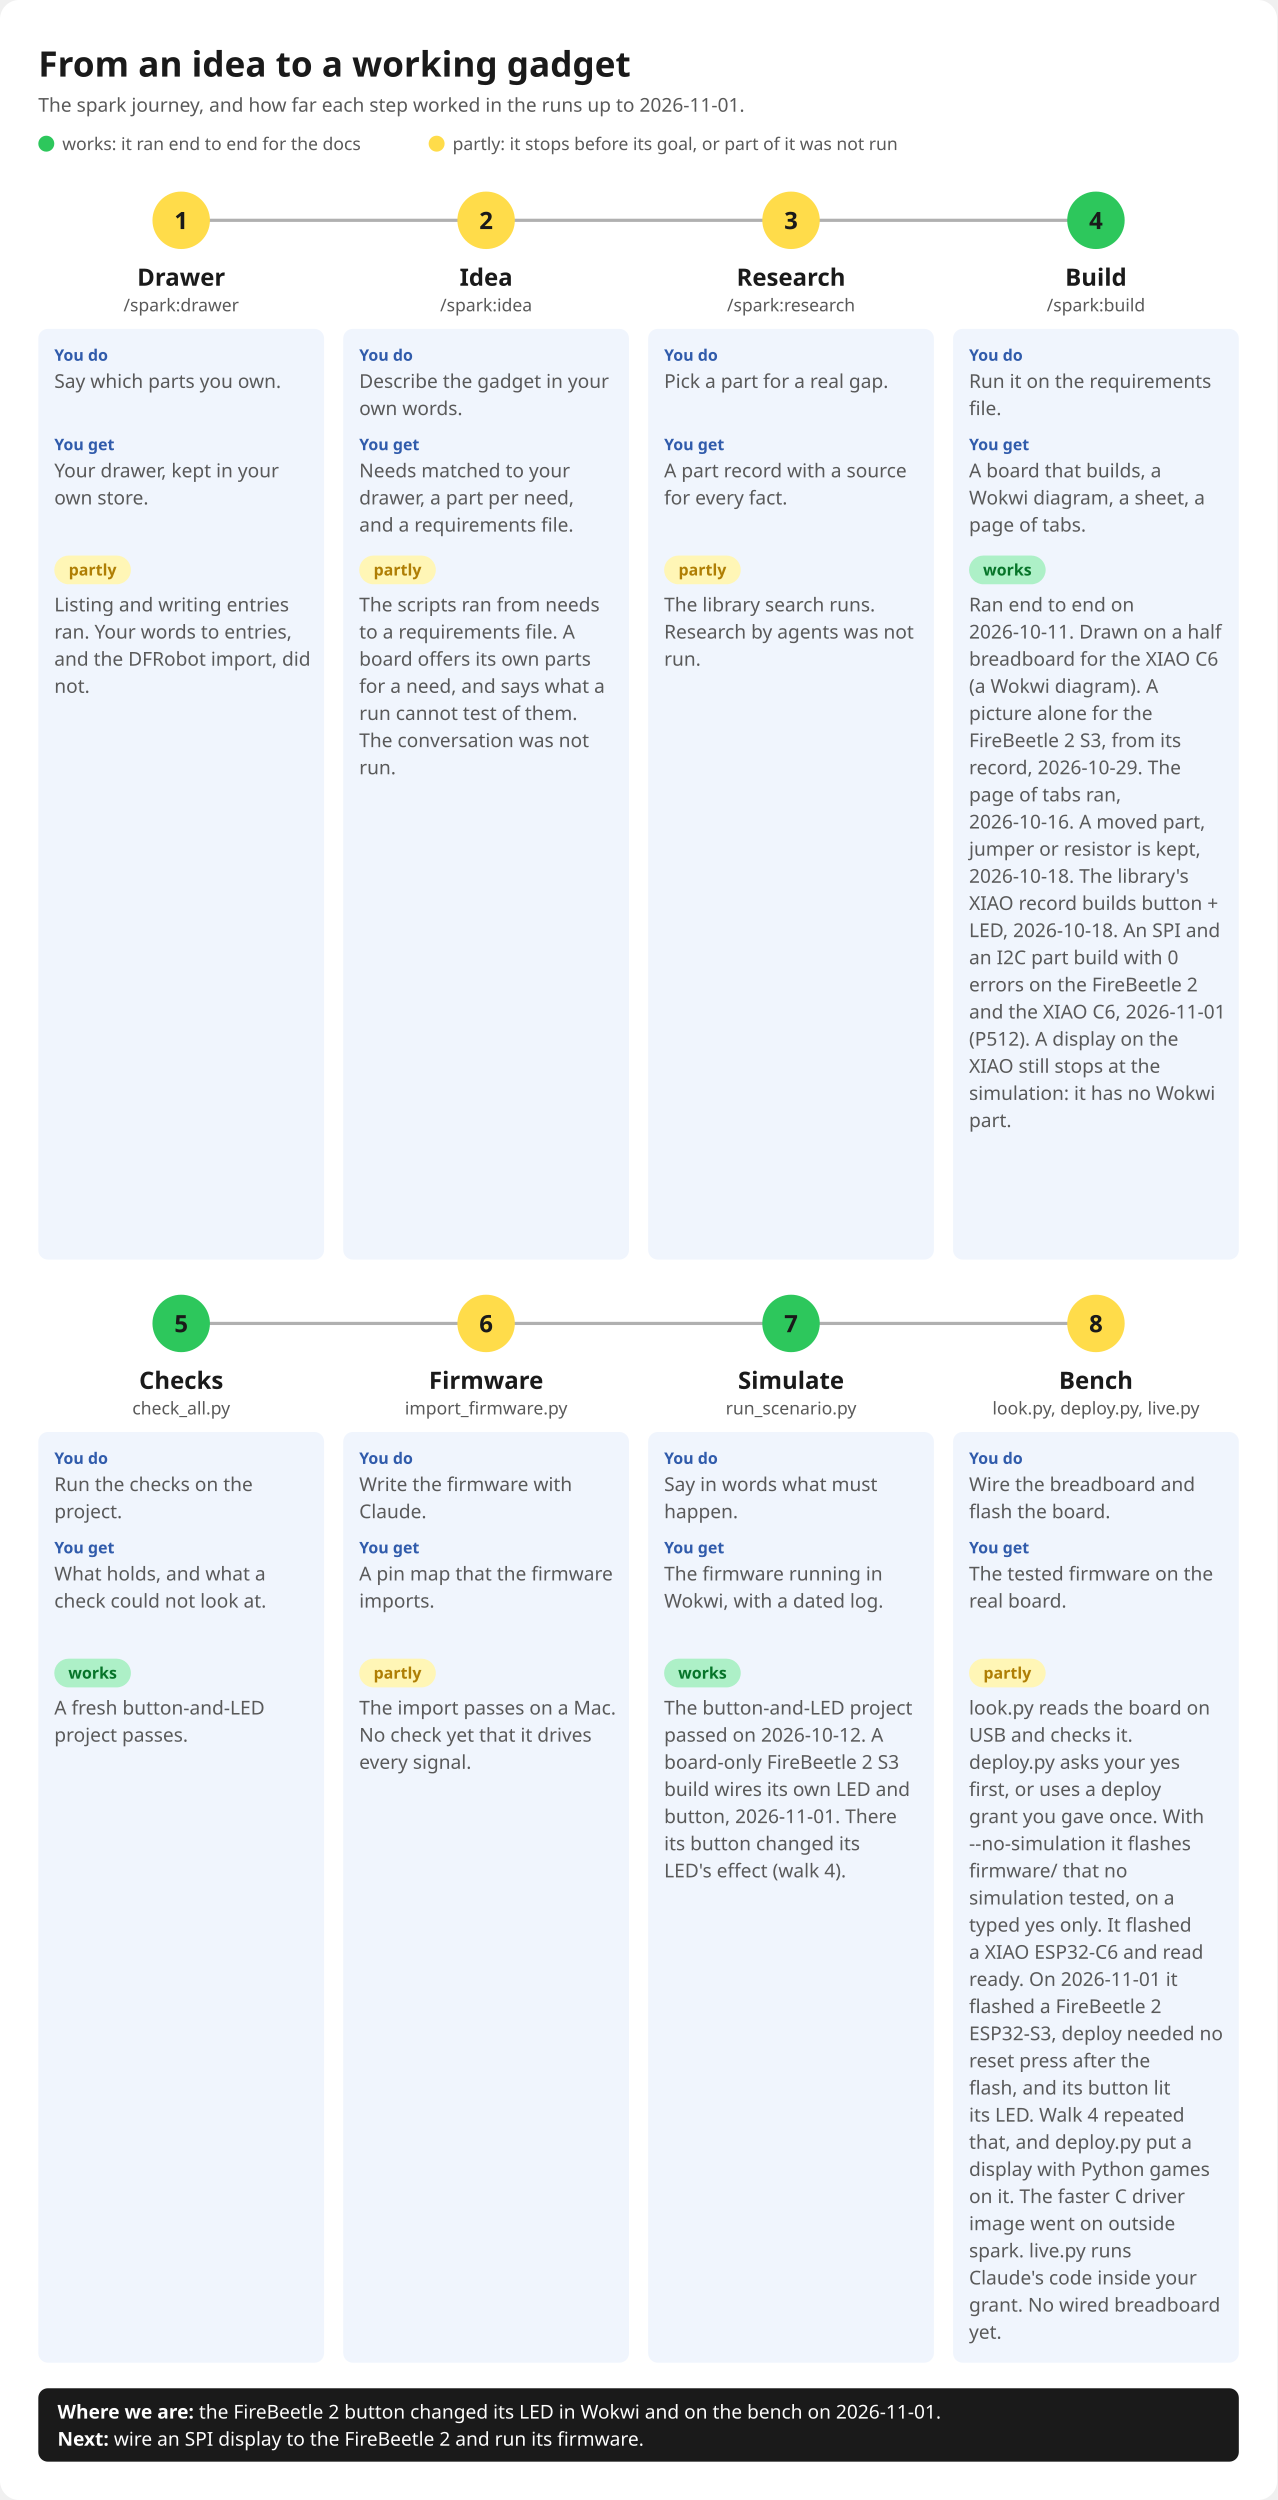
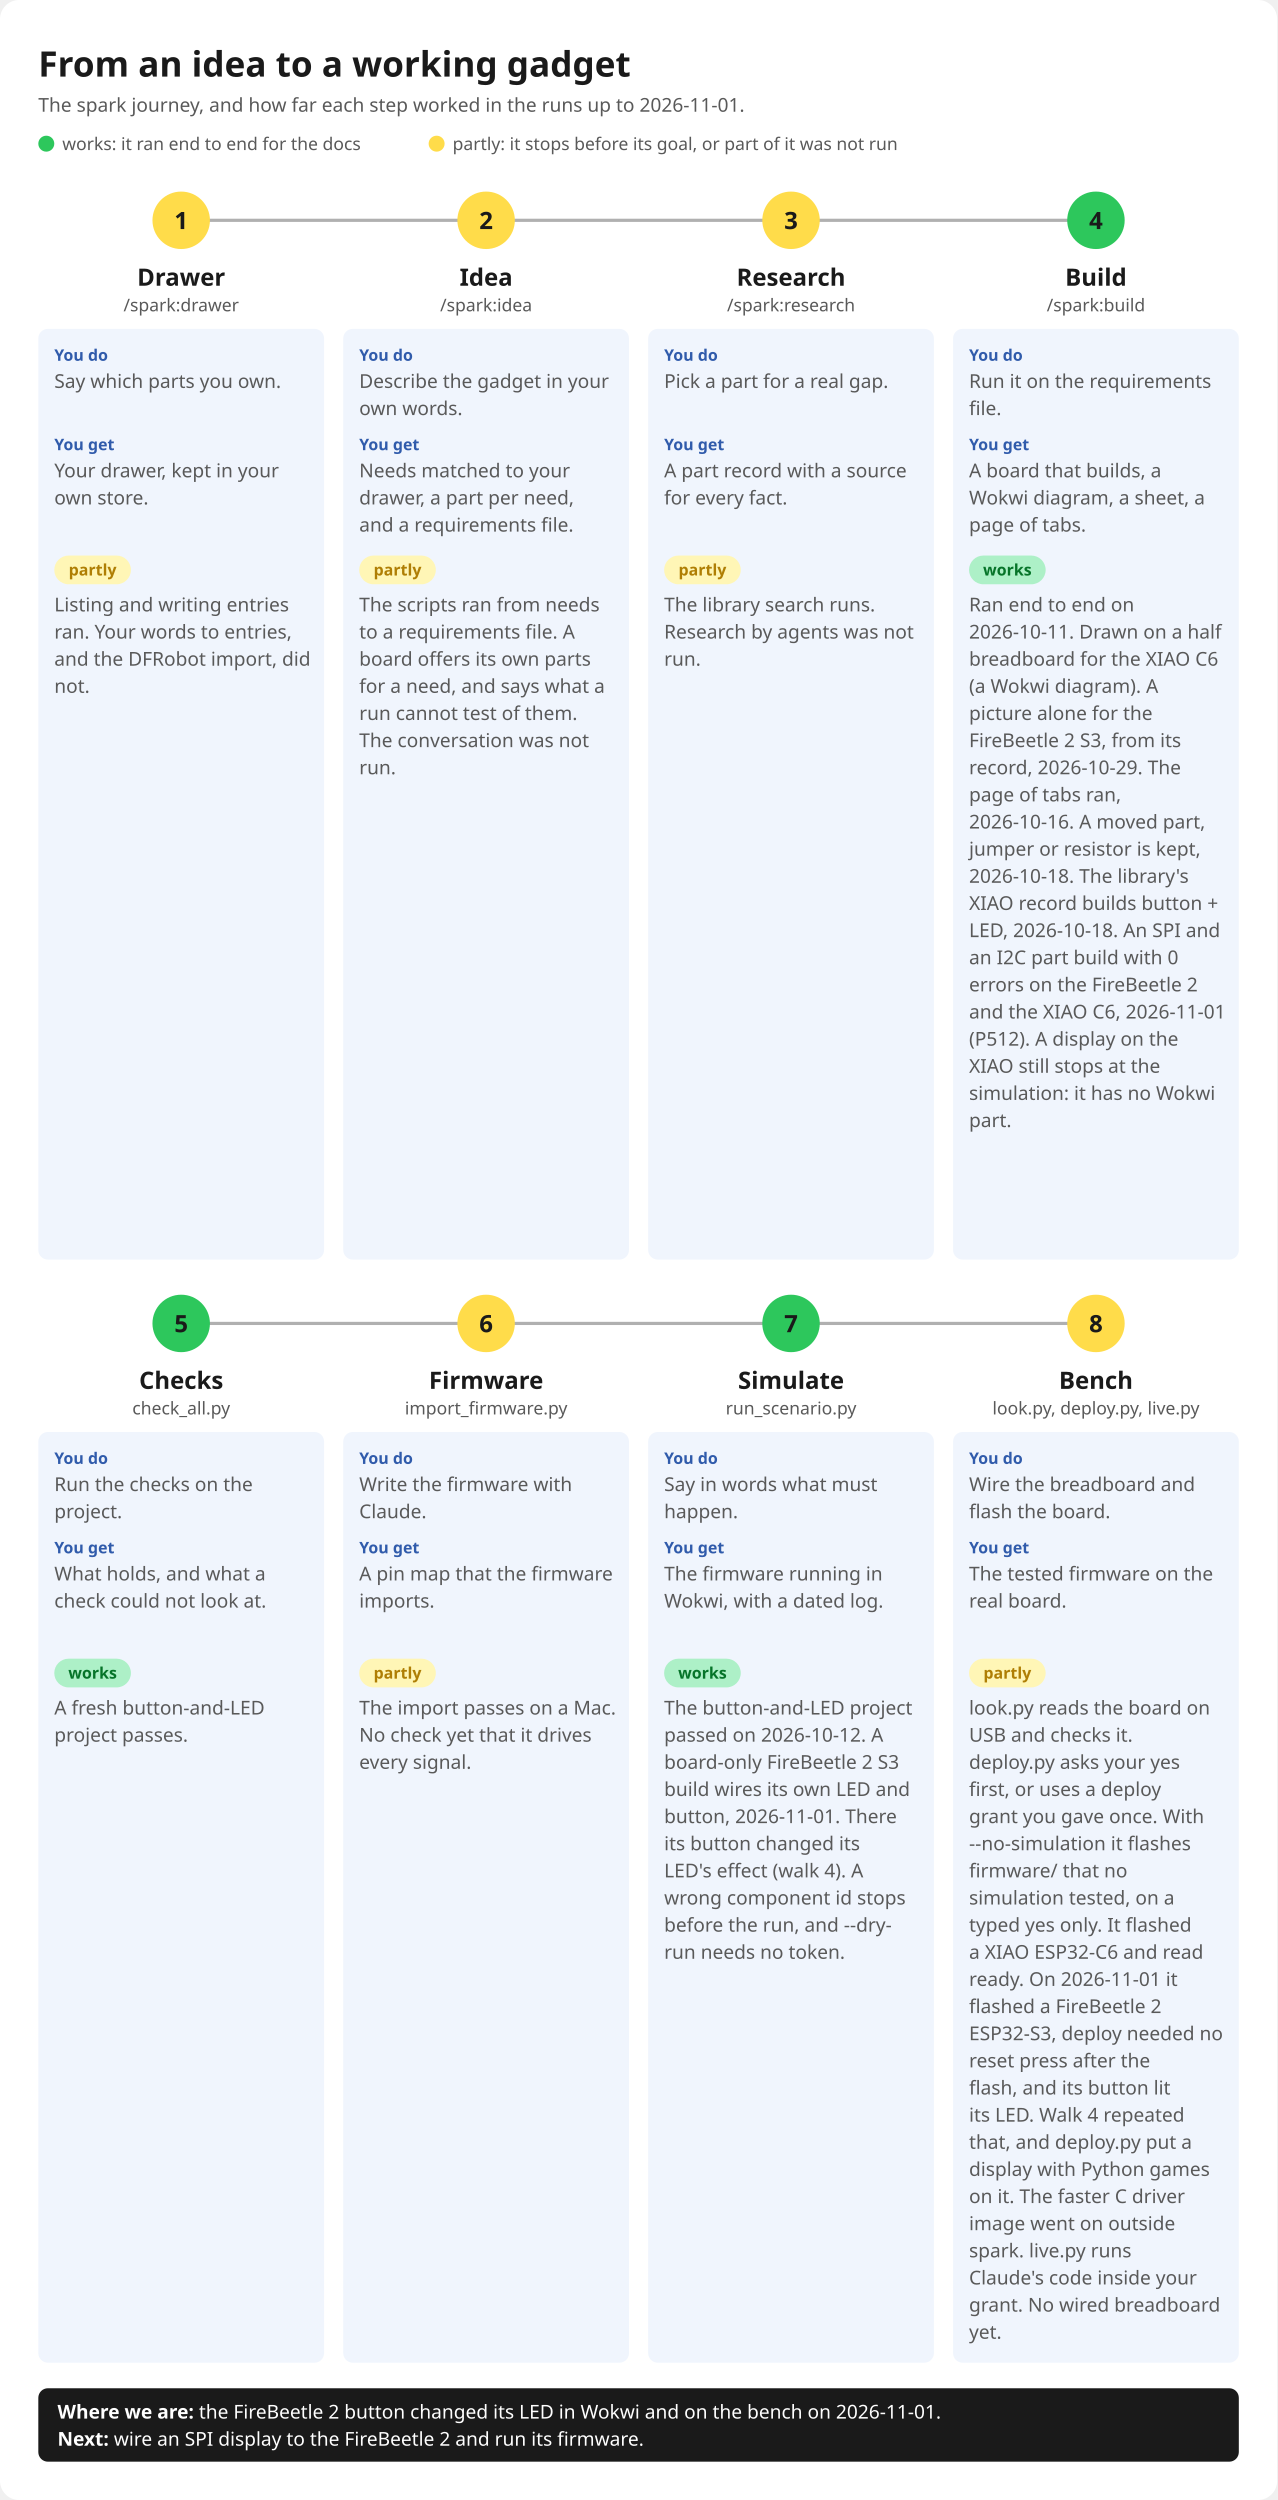
<svg xmlns="http://www.w3.org/2000/svg" viewBox="0 0 1600 3132" width="1600" height="3132" font-family="'Noto Sans', 'Helvetica Neue', Helvetica, Arial, sans-serif">
  <rect width="1600" height="3132" rx="24" fill="#ffffff" />
  <text x="48" y="96" font-size="44" font-weight="bold" fill="#1a1a1a" text-anchor="start">From an idea to a working gadget</text>
  <text x="48" y="140" font-size="24" font-weight="normal" fill="#595959" text-anchor="start">The spark journey, and how far each step worked in the runs up to 2026-11-01.</text>
  <circle cx="58" cy="180" r="10" fill="#2dc75c" />
  <text x="78" y="188" font-size="22" font-weight="normal" fill="#595959" text-anchor="start">works: it ran end to end for the docs</text>
  <circle cx="547" cy="180" r="10" fill="#ffdc4a" />
  <text x="567" y="188" font-size="22" font-weight="normal" fill="#595959" text-anchor="start">partly: it stops before its goal, or part of it was not run</text>
  <line x1="227" y1="276" x2="1373" y2="276" stroke="#b0b0b0" stroke-width="4" />
  <circle cx="227" cy="276" r="36" fill="#ffdc4a" />
  <text x="227" y="287" font-size="30" font-weight="bold" fill="#1a1a1a" text-anchor="middle">1</text>
  <text x="227" y="358" font-size="30" font-weight="bold" fill="#1a1a1a" text-anchor="middle">Drawer</text>
  <text x="227" y="390" font-size="22" font-weight="normal" fill="#595959" text-anchor="middle">/spark:drawer</text>
  <rect x="48" y="412" width="358" height="1166" rx="12" fill="#f0f5fd" />
  <text x="68" y="452" font-size="20" font-weight="bold" fill="#305bab" text-anchor="start">You do</text>
  <text x="68" y="486" font-size="24" font-weight="normal" fill="#595959" text-anchor="start">Say which parts you own.</text>
  <text x="68" y="564" font-size="20" font-weight="bold" fill="#305bab" text-anchor="start">You get</text>
  <text x="68" y="598" font-size="24" font-weight="normal" fill="#595959" text-anchor="start">Your drawer, kept in your</text>
  <text x="68" y="632" font-size="24" font-weight="normal" fill="#595959" text-anchor="start">own store.</text>
  <rect x="68" y="696" width="96" height="36" rx="18" fill="#fff6b6" />
  <text x="116" y="721" font-size="20" font-weight="bold" fill="#af7e04" text-anchor="middle">partly</text>
  <text x="68" y="766" font-size="24" font-weight="normal" fill="#595959" text-anchor="start">Listing and writing entries</text>
  <text x="68" y="800" font-size="24" font-weight="normal" fill="#595959" text-anchor="start">ran. Your words to entries,</text>
  <text x="68" y="834" font-size="24" font-weight="normal" fill="#595959" text-anchor="start">and the DFRobot import, did</text>
  <text x="68" y="868" font-size="24" font-weight="normal" fill="#595959" text-anchor="start">not.</text>
  <circle cx="609" cy="276" r="36" fill="#ffdc4a" />
  <text x="609" y="287" font-size="30" font-weight="bold" fill="#1a1a1a" text-anchor="middle">2</text>
  <text x="609" y="358" font-size="30" font-weight="bold" fill="#1a1a1a" text-anchor="middle">Idea</text>
  <text x="609" y="390" font-size="22" font-weight="normal" fill="#595959" text-anchor="middle">/spark:idea</text>
  <rect x="430" y="412" width="358" height="1166" rx="12" fill="#f0f5fd" />
  <text x="450" y="452" font-size="20" font-weight="bold" fill="#305bab" text-anchor="start">You do</text>
  <text x="450" y="486" font-size="24" font-weight="normal" fill="#595959" text-anchor="start">Describe the gadget in your</text>
  <text x="450" y="520" font-size="24" font-weight="normal" fill="#595959" text-anchor="start">own words.</text>
  <text x="450" y="564" font-size="20" font-weight="bold" fill="#305bab" text-anchor="start">You get</text>
  <text x="450" y="598" font-size="24" font-weight="normal" fill="#595959" text-anchor="start">Needs matched to your</text>
  <text x="450" y="632" font-size="24" font-weight="normal" fill="#595959" text-anchor="start">drawer, a part per need,</text>
  <text x="450" y="666" font-size="24" font-weight="normal" fill="#595959" text-anchor="start">and a requirements file.</text>
  <rect x="450" y="696" width="96" height="36" rx="18" fill="#fff6b6" />
  <text x="498" y="721" font-size="20" font-weight="bold" fill="#af7e04" text-anchor="middle">partly</text>
  <text x="450" y="766" font-size="24" font-weight="normal" fill="#595959" text-anchor="start">The scripts ran from needs</text>
  <text x="450" y="800" font-size="24" font-weight="normal" fill="#595959" text-anchor="start">to a requirements file. A</text>
  <text x="450" y="834" font-size="24" font-weight="normal" fill="#595959" text-anchor="start">board offers its own parts</text>
  <text x="450" y="868" font-size="24" font-weight="normal" fill="#595959" text-anchor="start">for a need, and says what a</text>
  <text x="450" y="902" font-size="24" font-weight="normal" fill="#595959" text-anchor="start">run cannot test of them.</text>
  <text x="450" y="936" font-size="24" font-weight="normal" fill="#595959" text-anchor="start">The conversation was not</text>
  <text x="450" y="970" font-size="24" font-weight="normal" fill="#595959" text-anchor="start">run.</text>
  <circle cx="991" cy="276" r="36" fill="#ffdc4a" />
  <text x="991" y="287" font-size="30" font-weight="bold" fill="#1a1a1a" text-anchor="middle">3</text>
  <text x="991" y="358" font-size="30" font-weight="bold" fill="#1a1a1a" text-anchor="middle">Research</text>
  <text x="991" y="390" font-size="22" font-weight="normal" fill="#595959" text-anchor="middle">/spark:research</text>
  <rect x="812" y="412" width="358" height="1166" rx="12" fill="#f0f5fd" />
  <text x="832" y="452" font-size="20" font-weight="bold" fill="#305bab" text-anchor="start">You do</text>
  <text x="832" y="486" font-size="24" font-weight="normal" fill="#595959" text-anchor="start">Pick a part for a real gap.</text>
  <text x="832" y="564" font-size="20" font-weight="bold" fill="#305bab" text-anchor="start">You get</text>
  <text x="832" y="598" font-size="24" font-weight="normal" fill="#595959" text-anchor="start">A part record with a source</text>
  <text x="832" y="632" font-size="24" font-weight="normal" fill="#595959" text-anchor="start">for every fact.</text>
  <rect x="832" y="696" width="96" height="36" rx="18" fill="#fff6b6" />
  <text x="880" y="721" font-size="20" font-weight="bold" fill="#af7e04" text-anchor="middle">partly</text>
  <text x="832" y="766" font-size="24" font-weight="normal" fill="#595959" text-anchor="start">The library search runs.</text>
  <text x="832" y="800" font-size="24" font-weight="normal" fill="#595959" text-anchor="start">Research by agents was not</text>
  <text x="832" y="834" font-size="24" font-weight="normal" fill="#595959" text-anchor="start">run.</text>
  <circle cx="1373" cy="276" r="36" fill="#2dc75c" />
  <text x="1373" y="287" font-size="30" font-weight="bold" fill="#1a1a1a" text-anchor="middle">4</text>
  <text x="1373" y="358" font-size="30" font-weight="bold" fill="#1a1a1a" text-anchor="middle">Build</text>
  <text x="1373" y="390" font-size="22" font-weight="normal" fill="#595959" text-anchor="middle">/spark:build</text>
  <rect x="1194" y="412" width="358" height="1166" rx="12" fill="#f0f5fd" />
  <text x="1214" y="452" font-size="20" font-weight="bold" fill="#305bab" text-anchor="start">You do</text>
  <text x="1214" y="486" font-size="24" font-weight="normal" fill="#595959" text-anchor="start">Run it on the requirements</text>
  <text x="1214" y="520" font-size="24" font-weight="normal" fill="#595959" text-anchor="start">file.</text>
  <text x="1214" y="564" font-size="20" font-weight="bold" fill="#305bab" text-anchor="start">You get</text>
  <text x="1214" y="598" font-size="24" font-weight="normal" fill="#595959" text-anchor="start">A board that builds, a</text>
  <text x="1214" y="632" font-size="24" font-weight="normal" fill="#595959" text-anchor="start">Wokwi diagram, a sheet, a</text>
  <text x="1214" y="666" font-size="24" font-weight="normal" fill="#595959" text-anchor="start">page of tabs.</text>
  <rect x="1214" y="696" width="96" height="36" rx="18" fill="#adf0c7" />
  <text x="1262" y="721" font-size="20" font-weight="bold" fill="#067429" text-anchor="middle">works</text>
  <text x="1214" y="766" font-size="24" font-weight="normal" fill="#595959" text-anchor="start">Ran end to end on</text>
  <text x="1214" y="800" font-size="24" font-weight="normal" fill="#595959" text-anchor="start">2026-10-11. Drawn on a half</text>
  <text x="1214" y="834" font-size="24" font-weight="normal" fill="#595959" text-anchor="start">breadboard for the XIAO C6</text>
  <text x="1214" y="868" font-size="24" font-weight="normal" fill="#595959" text-anchor="start">(a Wokwi diagram). A</text>
  <text x="1214" y="902" font-size="24" font-weight="normal" fill="#595959" text-anchor="start">picture alone for the</text>
  <text x="1214" y="936" font-size="24" font-weight="normal" fill="#595959" text-anchor="start">FireBeetle 2 S3, from its</text>
  <text x="1214" y="970" font-size="24" font-weight="normal" fill="#595959" text-anchor="start">record, 2026-10-29. The</text>
  <text x="1214" y="1004" font-size="24" font-weight="normal" fill="#595959" text-anchor="start">page of tabs ran,</text>
  <text x="1214" y="1038" font-size="24" font-weight="normal" fill="#595959" text-anchor="start">2026-10-16. A moved part,</text>
  <text x="1214" y="1072" font-size="24" font-weight="normal" fill="#595959" text-anchor="start">jumper or resistor is kept,</text>
  <text x="1214" y="1106" font-size="24" font-weight="normal" fill="#595959" text-anchor="start">2026-10-18. The library's</text>
  <text x="1214" y="1140" font-size="24" font-weight="normal" fill="#595959" text-anchor="start">XIAO record builds button +</text>
  <text x="1214" y="1174" font-size="24" font-weight="normal" fill="#595959" text-anchor="start">LED, 2026-10-18. An SPI and</text>
  <text x="1214" y="1208" font-size="24" font-weight="normal" fill="#595959" text-anchor="start">an I2C part build with 0</text>
  <text x="1214" y="1242" font-size="24" font-weight="normal" fill="#595959" text-anchor="start">errors on the FireBeetle 2</text>
  <text x="1214" y="1276" font-size="24" font-weight="normal" fill="#595959" text-anchor="start">and the XIAO C6, 2026-11-01</text>
  <text x="1214" y="1310" font-size="24" font-weight="normal" fill="#595959" text-anchor="start">(P512). A display on the</text>
  <text x="1214" y="1344" font-size="24" font-weight="normal" fill="#595959" text-anchor="start">XIAO still stops at the</text>
  <text x="1214" y="1378" font-size="24" font-weight="normal" fill="#595959" text-anchor="start">simulation: it has no Wokwi</text>
  <text x="1214" y="1412" font-size="24" font-weight="normal" fill="#595959" text-anchor="start">part.</text>
  <line x1="227" y1="1658" x2="1373" y2="1658" stroke="#b0b0b0" stroke-width="4" />
  <circle cx="227" cy="1658" r="36" fill="#2dc75c" />
  <text x="227" y="1669" font-size="30" font-weight="bold" fill="#1a1a1a" text-anchor="middle">5</text>
  <text x="227" y="1740" font-size="30" font-weight="bold" fill="#1a1a1a" text-anchor="middle">Checks</text>
  <text x="227" y="1772" font-size="22" font-weight="normal" fill="#595959" text-anchor="middle">check_all.py</text>
  <rect x="48" y="1794" width="358" height="1166" rx="12" fill="#f0f5fd" />
  <text x="68" y="1834" font-size="20" font-weight="bold" fill="#305bab" text-anchor="start">You do</text>
  <text x="68" y="1868" font-size="24" font-weight="normal" fill="#595959" text-anchor="start">Run the checks on the</text>
  <text x="68" y="1902" font-size="24" font-weight="normal" fill="#595959" text-anchor="start">project.</text>
  <text x="68" y="1946" font-size="20" font-weight="bold" fill="#305bab" text-anchor="start">You get</text>
  <text x="68" y="1980" font-size="24" font-weight="normal" fill="#595959" text-anchor="start">What holds, and what a</text>
  <text x="68" y="2014" font-size="24" font-weight="normal" fill="#595959" text-anchor="start">check could not look at.</text>
  <rect x="68" y="2078" width="96" height="36" rx="18" fill="#adf0c7" />
  <text x="116" y="2103" font-size="20" font-weight="bold" fill="#067429" text-anchor="middle">works</text>
  <text x="68" y="2148" font-size="24" font-weight="normal" fill="#595959" text-anchor="start">A fresh button-and-LED</text>
  <text x="68" y="2182" font-size="24" font-weight="normal" fill="#595959" text-anchor="start">project passes.</text>
  <circle cx="609" cy="1658" r="36" fill="#ffdc4a" />
  <text x="609" y="1669" font-size="30" font-weight="bold" fill="#1a1a1a" text-anchor="middle">6</text>
  <text x="609" y="1740" font-size="30" font-weight="bold" fill="#1a1a1a" text-anchor="middle">Firmware</text>
  <text x="609" y="1772" font-size="22" font-weight="normal" fill="#595959" text-anchor="middle">import_firmware.py</text>
  <rect x="430" y="1794" width="358" height="1166" rx="12" fill="#f0f5fd" />
  <text x="450" y="1834" font-size="20" font-weight="bold" fill="#305bab" text-anchor="start">You do</text>
  <text x="450" y="1868" font-size="24" font-weight="normal" fill="#595959" text-anchor="start">Write the firmware with</text>
  <text x="450" y="1902" font-size="24" font-weight="normal" fill="#595959" text-anchor="start">Claude.</text>
  <text x="450" y="1946" font-size="20" font-weight="bold" fill="#305bab" text-anchor="start">You get</text>
  <text x="450" y="1980" font-size="24" font-weight="normal" fill="#595959" text-anchor="start">A pin map that the firmware</text>
  <text x="450" y="2014" font-size="24" font-weight="normal" fill="#595959" text-anchor="start">imports.</text>
  <rect x="450" y="2078" width="96" height="36" rx="18" fill="#fff6b6" />
  <text x="498" y="2103" font-size="20" font-weight="bold" fill="#af7e04" text-anchor="middle">partly</text>
  <text x="450" y="2148" font-size="24" font-weight="normal" fill="#595959" text-anchor="start">The import passes on a Mac.</text>
  <text x="450" y="2182" font-size="24" font-weight="normal" fill="#595959" text-anchor="start">No check yet that it drives</text>
  <text x="450" y="2216" font-size="24" font-weight="normal" fill="#595959" text-anchor="start">every signal.</text>
  <circle cx="991" cy="1658" r="36" fill="#2dc75c" />
  <text x="991" y="1669" font-size="30" font-weight="bold" fill="#1a1a1a" text-anchor="middle">7</text>
  <text x="991" y="1740" font-size="30" font-weight="bold" fill="#1a1a1a" text-anchor="middle">Simulate</text>
  <text x="991" y="1772" font-size="22" font-weight="normal" fill="#595959" text-anchor="middle">run_scenario.py</text>
  <rect x="812" y="1794" width="358" height="1166" rx="12" fill="#f0f5fd" />
  <text x="832" y="1834" font-size="20" font-weight="bold" fill="#305bab" text-anchor="start">You do</text>
  <text x="832" y="1868" font-size="24" font-weight="normal" fill="#595959" text-anchor="start">Say in words what must</text>
  <text x="832" y="1902" font-size="24" font-weight="normal" fill="#595959" text-anchor="start">happen.</text>
  <text x="832" y="1946" font-size="20" font-weight="bold" fill="#305bab" text-anchor="start">You get</text>
  <text x="832" y="1980" font-size="24" font-weight="normal" fill="#595959" text-anchor="start">The firmware running in</text>
  <text x="832" y="2014" font-size="24" font-weight="normal" fill="#595959" text-anchor="start">Wokwi, with a dated log.</text>
  <rect x="832" y="2078" width="96" height="36" rx="18" fill="#adf0c7" />
  <text x="880" y="2103" font-size="20" font-weight="bold" fill="#067429" text-anchor="middle">works</text>
  <text x="832" y="2148" font-size="24" font-weight="normal" fill="#595959" text-anchor="start">The button-and-LED project</text>
  <text x="832" y="2182" font-size="24" font-weight="normal" fill="#595959" text-anchor="start">passed on 2026-10-12. A</text>
  <text x="832" y="2216" font-size="24" font-weight="normal" fill="#595959" text-anchor="start">board-only FireBeetle 2 S3</text>
  <text x="832" y="2250" font-size="24" font-weight="normal" fill="#595959" text-anchor="start">build wires its own LED and</text>
  <text x="832" y="2284" font-size="24" font-weight="normal" fill="#595959" text-anchor="start">button, 2026-11-01. There</text>
  <text x="832" y="2318" font-size="24" font-weight="normal" fill="#595959" text-anchor="start">its button changed its</text>
-   <text x="832" y="2352" font-size="24" font-weight="normal" fill="#595959" text-anchor="start">LED's effect (walk 4).</text>
+   <text x="832" y="2352" font-size="24" font-weight="normal" fill="#595959" text-anchor="start">LED's effect (walk 4). A</text>
+   <text x="832" y="2386" font-size="24" font-weight="normal" fill="#595959" text-anchor="start">wrong component id stops</text>
+   <text x="832" y="2420" font-size="24" font-weight="normal" fill="#595959" text-anchor="start">before the run, and --dry-</text>
+   <text x="832" y="2454" font-size="24" font-weight="normal" fill="#595959" text-anchor="start">run needs no token.</text>
  <circle cx="1373" cy="1658" r="36" fill="#ffdc4a" />
  <text x="1373" y="1669" font-size="30" font-weight="bold" fill="#1a1a1a" text-anchor="middle">8</text>
  <text x="1373" y="1740" font-size="30" font-weight="bold" fill="#1a1a1a" text-anchor="middle">Bench</text>
  <text x="1373" y="1772" font-size="22" font-weight="normal" fill="#595959" text-anchor="middle">look.py, deploy.py, live.py</text>
  <rect x="1194" y="1794" width="358" height="1166" rx="12" fill="#f0f5fd" />
  <text x="1214" y="1834" font-size="20" font-weight="bold" fill="#305bab" text-anchor="start">You do</text>
  <text x="1214" y="1868" font-size="24" font-weight="normal" fill="#595959" text-anchor="start">Wire the breadboard and</text>
  <text x="1214" y="1902" font-size="24" font-weight="normal" fill="#595959" text-anchor="start">flash the board.</text>
  <text x="1214" y="1946" font-size="20" font-weight="bold" fill="#305bab" text-anchor="start">You get</text>
  <text x="1214" y="1980" font-size="24" font-weight="normal" fill="#595959" text-anchor="start">The tested firmware on the</text>
  <text x="1214" y="2014" font-size="24" font-weight="normal" fill="#595959" text-anchor="start">real board.</text>
  <rect x="1214" y="2078" width="96" height="36" rx="18" fill="#fff6b6" />
  <text x="1262" y="2103" font-size="20" font-weight="bold" fill="#af7e04" text-anchor="middle">partly</text>
  <text x="1214" y="2148" font-size="24" font-weight="normal" fill="#595959" text-anchor="start">look.py reads the board on</text>
  <text x="1214" y="2182" font-size="24" font-weight="normal" fill="#595959" text-anchor="start">USB and checks it.</text>
  <text x="1214" y="2216" font-size="24" font-weight="normal" fill="#595959" text-anchor="start">deploy.py asks your yes</text>
  <text x="1214" y="2250" font-size="24" font-weight="normal" fill="#595959" text-anchor="start">first, or uses a deploy</text>
  <text x="1214" y="2284" font-size="24" font-weight="normal" fill="#595959" text-anchor="start">grant you gave once. With</text>
  <text x="1214" y="2318" font-size="24" font-weight="normal" fill="#595959" text-anchor="start">--no-simulation it flashes</text>
  <text x="1214" y="2352" font-size="24" font-weight="normal" fill="#595959" text-anchor="start">firmware/ that no</text>
  <text x="1214" y="2386" font-size="24" font-weight="normal" fill="#595959" text-anchor="start">simulation tested, on a</text>
  <text x="1214" y="2420" font-size="24" font-weight="normal" fill="#595959" text-anchor="start">typed yes only. It flashed</text>
  <text x="1214" y="2454" font-size="24" font-weight="normal" fill="#595959" text-anchor="start">a XIAO ESP32-C6 and read</text>
  <text x="1214" y="2488" font-size="24" font-weight="normal" fill="#595959" text-anchor="start">ready. On 2026-11-01 it</text>
  <text x="1214" y="2522" font-size="24" font-weight="normal" fill="#595959" text-anchor="start">flashed a FireBeetle 2</text>
  <text x="1214" y="2556" font-size="24" font-weight="normal" fill="#595959" text-anchor="start">ESP32-S3, deploy needed no</text>
  <text x="1214" y="2590" font-size="24" font-weight="normal" fill="#595959" text-anchor="start">reset press after the</text>
  <text x="1214" y="2624" font-size="24" font-weight="normal" fill="#595959" text-anchor="start">flash, and its button lit</text>
  <text x="1214" y="2658" font-size="24" font-weight="normal" fill="#595959" text-anchor="start">its LED. Walk 4 repeated</text>
  <text x="1214" y="2692" font-size="24" font-weight="normal" fill="#595959" text-anchor="start">that, and deploy.py put a</text>
  <text x="1214" y="2726" font-size="24" font-weight="normal" fill="#595959" text-anchor="start">display with Python games</text>
  <text x="1214" y="2760" font-size="24" font-weight="normal" fill="#595959" text-anchor="start">on it. The faster C driver</text>
  <text x="1214" y="2794" font-size="24" font-weight="normal" fill="#595959" text-anchor="start">image went on outside</text>
  <text x="1214" y="2828" font-size="24" font-weight="normal" fill="#595959" text-anchor="start">spark. live.py runs</text>
  <text x="1214" y="2862" font-size="24" font-weight="normal" fill="#595959" text-anchor="start">Claude's code inside your</text>
  <text x="1214" y="2896" font-size="24" font-weight="normal" fill="#595959" text-anchor="start">grant. No wired breadboard</text>
  <text x="1214" y="2930" font-size="24" font-weight="normal" fill="#595959" text-anchor="start">yet.</text>
  <rect x="48" y="2992" width="1504" height="92" rx="12" fill="#1a1a1a" />
  <text x="72" y="3030" font-size="24" fill="#ffffff">
    <tspan font-weight="bold">Where we are:</tspan> the FireBeetle 2 button changed its LED in Wokwi and on the bench on 2026-11-01.</text>
  <text x="72" y="3064" font-size="24" fill="#ffffff">
    <tspan font-weight="bold">Next:</tspan> wire an SPI display to the FireBeetle 2 and run its firmware.</text>
</svg>
